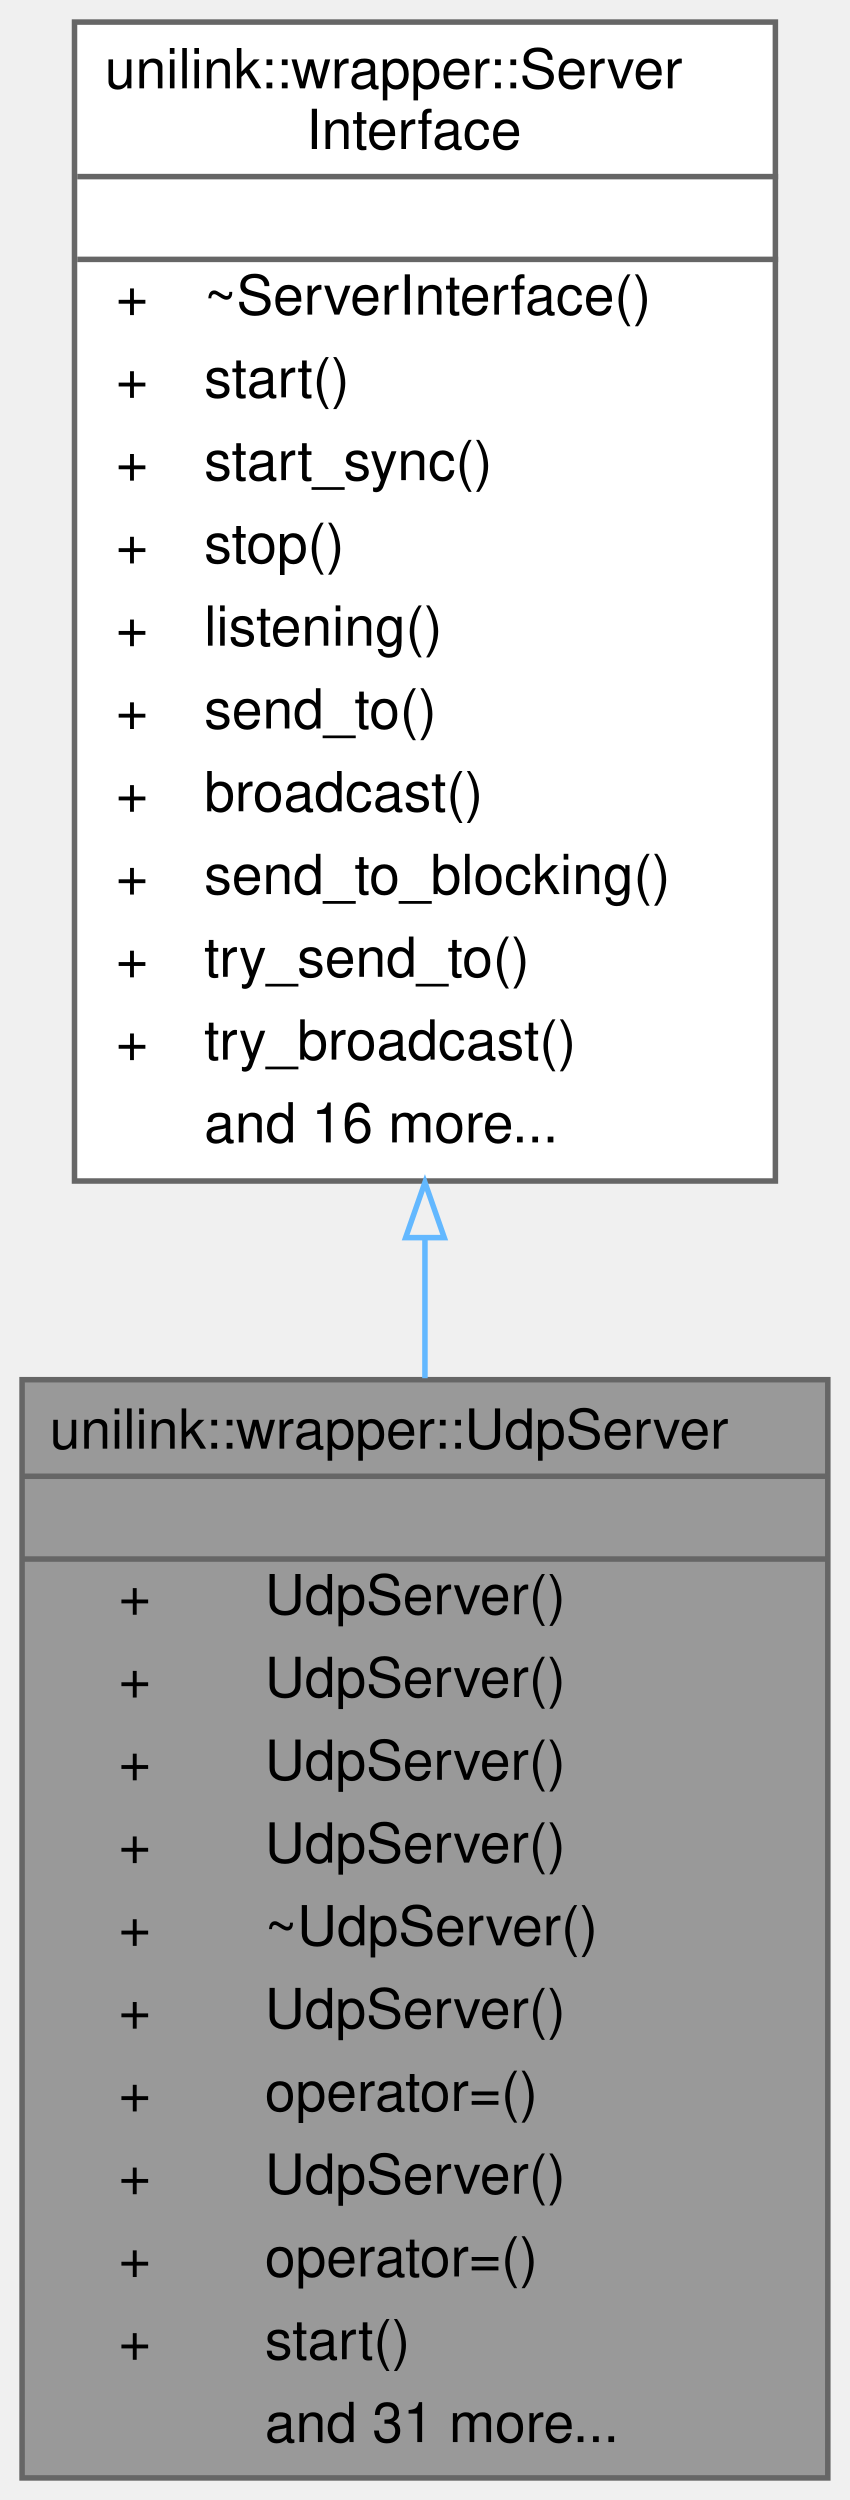
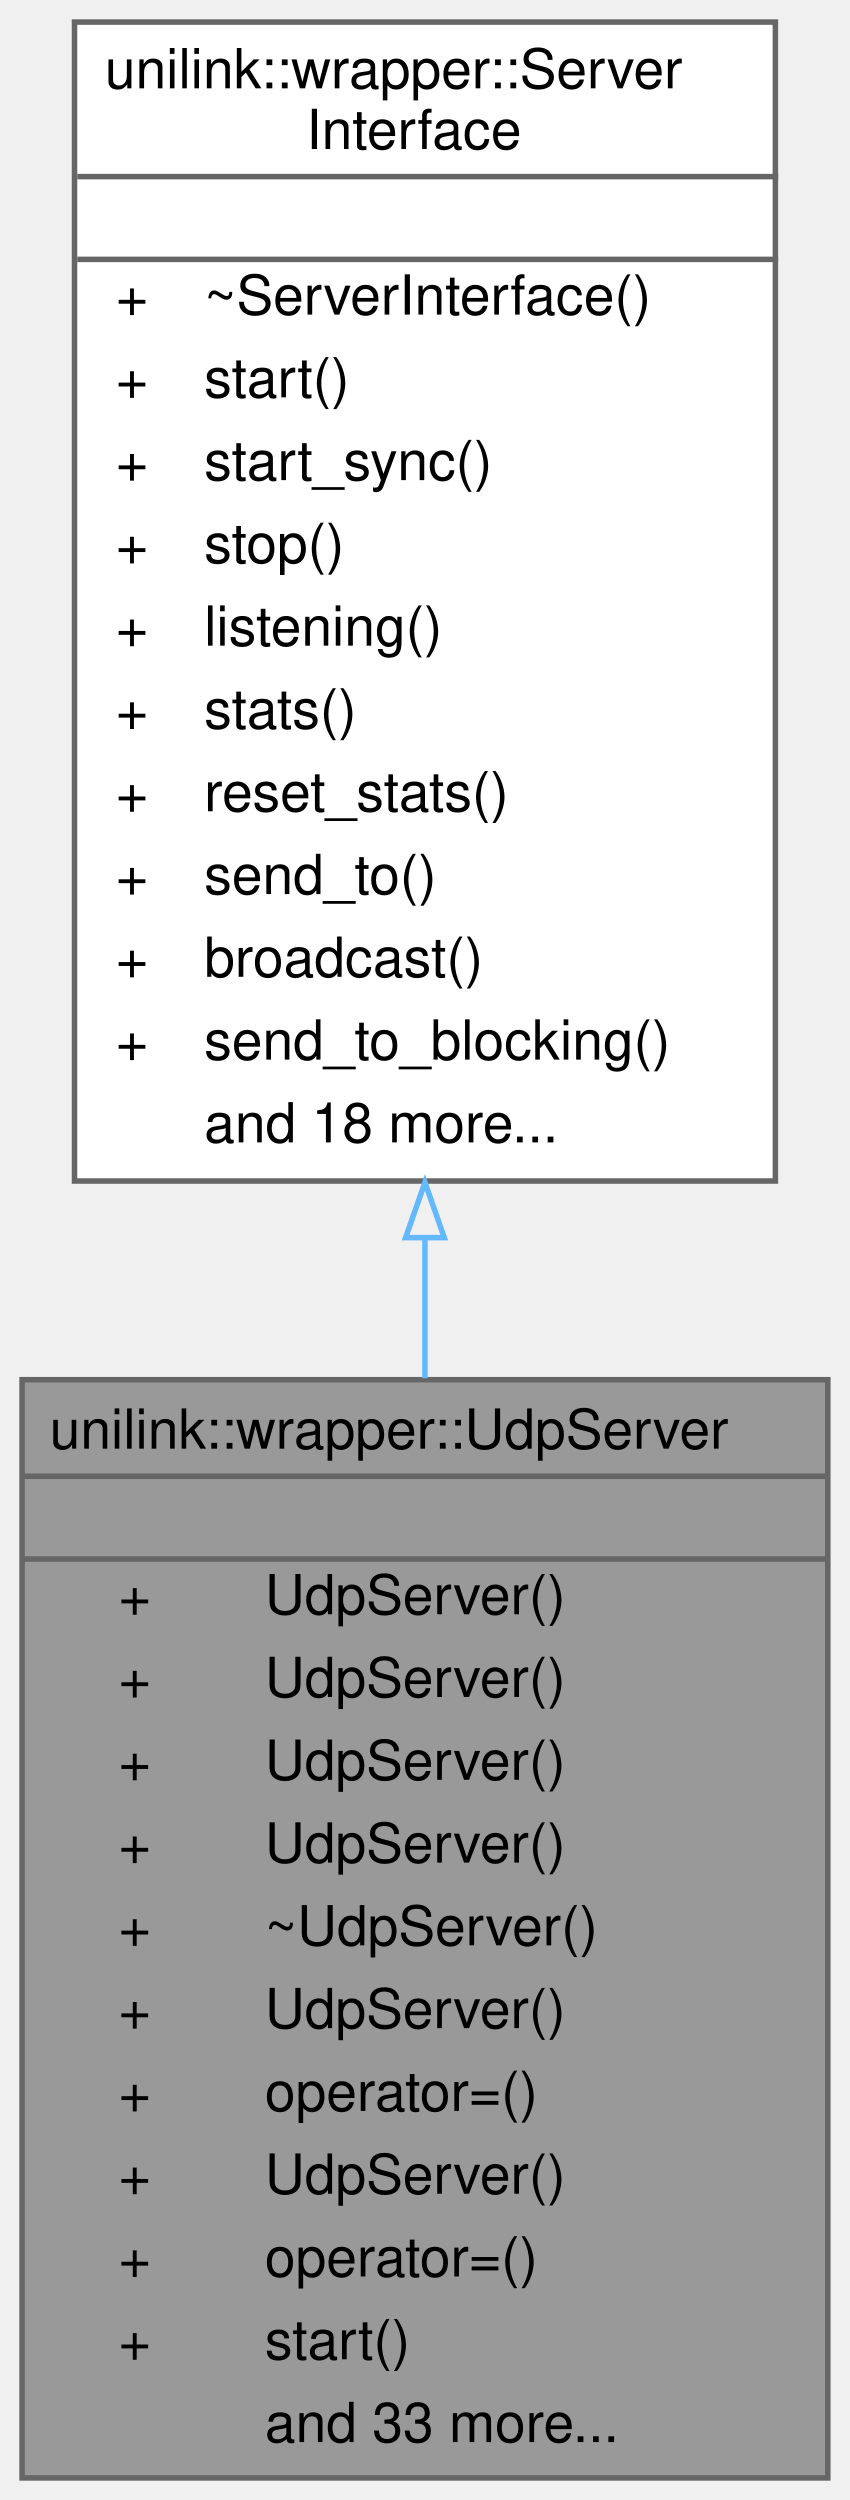
<svg xmlns="http://www.w3.org/2000/svg" xmlns:xlink="http://www.w3.org/1999/xlink" width="154pt" height="453pt" viewBox="0.00 0.00 154.00 453.00">
  <g id="graph0" class="graph" transform="scale(1 1) rotate(0) translate(4 449)">
    <g id="Node000001" class="node">
      <g id="a_Node000001">
        <a xlink:title="UDP implementation of ServerInterface using virtual sessions.">
          <polygon fill="#999999" stroke="transparent" points="146,-199 0,-199 0,0 146,0 146,-199" />
          <text text-anchor="start" x="5" y="-186.5" font-family="Helvetica,sans-Serif" font-size="10.00">unilink::wrapper::UdpServer</text>
          <text text-anchor="start" x="71" y="-171.5" font-family="Helvetica,sans-Serif" font-size="10.00"> </text>
          <text text-anchor="start" x="17.5" y="-156.5" font-family="Helvetica,sans-Serif" font-size="10.00">+</text>
          <text text-anchor="start" x="44" y="-156.5" font-family="Helvetica,sans-Serif" font-size="10.00">UdpServer()</text>
          <text text-anchor="start" x="17.5" y="-141.5" font-family="Helvetica,sans-Serif" font-size="10.00">+</text>
          <text text-anchor="start" x="44" y="-141.5" font-family="Helvetica,sans-Serif" font-size="10.00">UdpServer()</text>
          <text text-anchor="start" x="17.5" y="-126.5" font-family="Helvetica,sans-Serif" font-size="10.00">+</text>
          <text text-anchor="start" x="44" y="-126.5" font-family="Helvetica,sans-Serif" font-size="10.00">UdpServer()</text>
          <text text-anchor="start" x="17.5" y="-111.5" font-family="Helvetica,sans-Serif" font-size="10.00">+</text>
          <text text-anchor="start" x="44" y="-111.5" font-family="Helvetica,sans-Serif" font-size="10.00">UdpServer()</text>
          <text text-anchor="start" x="17.5" y="-96.5" font-family="Helvetica,sans-Serif" font-size="10.00">+</text>
          <text text-anchor="start" x="44" y="-96.5" font-family="Helvetica,sans-Serif" font-size="10.00">~UdpServer()</text>
          <text text-anchor="start" x="17.5" y="-81.5" font-family="Helvetica,sans-Serif" font-size="10.00">+</text>
          <text text-anchor="start" x="44" y="-81.5" font-family="Helvetica,sans-Serif" font-size="10.00">UdpServer()</text>
          <text text-anchor="start" x="17.5" y="-66.5" font-family="Helvetica,sans-Serif" font-size="10.00">+</text>
          <text text-anchor="start" x="44" y="-66.5" font-family="Helvetica,sans-Serif" font-size="10.00">operator=()</text>
          <text text-anchor="start" x="17.5" y="-51.5" font-family="Helvetica,sans-Serif" font-size="10.00">+</text>
          <text text-anchor="start" x="44" y="-51.5" font-family="Helvetica,sans-Serif" font-size="10.00">UdpServer()</text>
          <text text-anchor="start" x="17.5" y="-36.5" font-family="Helvetica,sans-Serif" font-size="10.00">+</text>
          <text text-anchor="start" x="44" y="-36.5" font-family="Helvetica,sans-Serif" font-size="10.00">operator=()</text>
          <text text-anchor="start" x="17.5" y="-21.5" font-family="Helvetica,sans-Serif" font-size="10.00">+</text>
          <text text-anchor="start" x="44" y="-21.5" font-family="Helvetica,sans-Serif" font-size="10.00">start()</text>
-           <text text-anchor="start" x="44" y="-6.5" font-family="Helvetica,sans-Serif" font-size="10.00">and 31 more...</text>
+           <text text-anchor="start" x="44" y="-6.5" font-family="Helvetica,sans-Serif" font-size="10.00">and 33 more...</text>
          <polygon fill="#666666" stroke="#666666" points="0,-181.5 0,-181.5 146,-181.5 146,-181.5 0,-181.5" />
          <polygon fill="#666666" stroke="#666666" points="0,-166.5 0,-166.5 146,-166.5 146,-166.5 0,-166.5" />
          <polygon fill="none" stroke="#666666" points="0,0 0,-199 146,-199 146,0 0,0" />
        </a>
      </g>
    </g>
    <g id="Node000002" class="node">
      <g id="a_Node000002">
        <a xlink:href="classunilink_1_1wrapper_1_1ServerInterface.html" target="_top" xlink:title="Interface for 1:N server communication (e.g., TcpServer)">
          <polygon fill="white" stroke="transparent" points="136.5,-445 9.5,-445 9.5,-235 136.5,-235 136.5,-445" />
          <text text-anchor="start" x="15" y="-433" font-family="Helvetica,sans-Serif" font-size="10.00">unilink::wrapper::Server</text>
          <text text-anchor="start" x="51.5" y="-422" font-family="Helvetica,sans-Serif" font-size="10.00">Interface</text>
          <text text-anchor="start" x="71.5" y="-407" font-family="Helvetica,sans-Serif" font-size="10.00"> </text>
          <text text-anchor="start" x="17" y="-392" font-family="Helvetica,sans-Serif" font-size="10.00">+</text>
          <text text-anchor="start" x="33" y="-392" font-family="Helvetica,sans-Serif" font-size="10.00">~ServerInterface()</text>
          <text text-anchor="start" x="17" y="-377" font-family="Helvetica,sans-Serif" font-size="10.00">+</text>
          <text text-anchor="start" x="33" y="-377" font-family="Helvetica,sans-Serif" font-size="10.00">start()</text>
          <text text-anchor="start" x="17" y="-362" font-family="Helvetica,sans-Serif" font-size="10.00">+</text>
          <text text-anchor="start" x="33" y="-362" font-family="Helvetica,sans-Serif" font-size="10.00">start_sync()</text>
          <text text-anchor="start" x="17" y="-347" font-family="Helvetica,sans-Serif" font-size="10.00">+</text>
          <text text-anchor="start" x="33" y="-347" font-family="Helvetica,sans-Serif" font-size="10.00">stop()</text>
          <text text-anchor="start" x="17" y="-332" font-family="Helvetica,sans-Serif" font-size="10.00">+</text>
          <text text-anchor="start" x="33" y="-332" font-family="Helvetica,sans-Serif" font-size="10.00">listening()</text>
          <text text-anchor="start" x="17" y="-317" font-family="Helvetica,sans-Serif" font-size="10.00">+</text>
-           <text text-anchor="start" x="33" y="-317" font-family="Helvetica,sans-Serif" font-size="10.00">send_to()</text>
+           <text text-anchor="start" x="33" y="-317" font-family="Helvetica,sans-Serif" font-size="10.00">stats()</text>
          <text text-anchor="start" x="17" y="-302" font-family="Helvetica,sans-Serif" font-size="10.00">+</text>
-           <text text-anchor="start" x="33" y="-302" font-family="Helvetica,sans-Serif" font-size="10.00">broadcast()</text>
+           <text text-anchor="start" x="33" y="-302" font-family="Helvetica,sans-Serif" font-size="10.00">reset_stats()</text>
          <text text-anchor="start" x="17" y="-287" font-family="Helvetica,sans-Serif" font-size="10.00">+</text>
-           <text text-anchor="start" x="33" y="-287" font-family="Helvetica,sans-Serif" font-size="10.00">send_to_blocking()</text>
+           <text text-anchor="start" x="33" y="-287" font-family="Helvetica,sans-Serif" font-size="10.00">send_to()</text>
          <text text-anchor="start" x="17" y="-272" font-family="Helvetica,sans-Serif" font-size="10.00">+</text>
-           <text text-anchor="start" x="33" y="-272" font-family="Helvetica,sans-Serif" font-size="10.00">try_send_to()</text>
+           <text text-anchor="start" x="33" y="-272" font-family="Helvetica,sans-Serif" font-size="10.00">broadcast()</text>
          <text text-anchor="start" x="17" y="-257" font-family="Helvetica,sans-Serif" font-size="10.00">+</text>
-           <text text-anchor="start" x="33" y="-257" font-family="Helvetica,sans-Serif" font-size="10.00">try_broadcast()</text>
-           <text text-anchor="start" x="33" y="-242" font-family="Helvetica,sans-Serif" font-size="10.00">and 16 more...</text>
+           <text text-anchor="start" x="33" y="-257" font-family="Helvetica,sans-Serif" font-size="10.00">send_to_blocking()</text>
+           <text text-anchor="start" x="33" y="-242" font-family="Helvetica,sans-Serif" font-size="10.00">and 18 more...</text>
          <polygon fill="#666666" stroke="#666666" points="10,-417 10,-417 137,-417 137,-417 10,-417" />
          <polygon fill="#666666" stroke="#666666" points="10,-402 10,-402 137,-402 137,-402 10,-402" />
          <polygon fill="none" stroke="#666666" points="9.5,-235 9.5,-445 136.5,-445 136.5,-235 9.5,-235" />
        </a>
      </g>
    </g>
    <g id="edge1_Node000001_Node000002" class="edge">
      <g id="a_edge1_Node000001_Node000002">
        <a xlink:title=" ">
          <path fill="none" stroke="#63b8ff" d="M73,-224.48C73,-216.05 73,-207.59 73,-199.27" />
          <polygon fill="none" stroke="#63b8ff" points="69.5,-224.74 73,-234.74 76.5,-224.74 69.5,-224.74" />
        </a>
      </g>
    </g>
  </g>
</svg>
